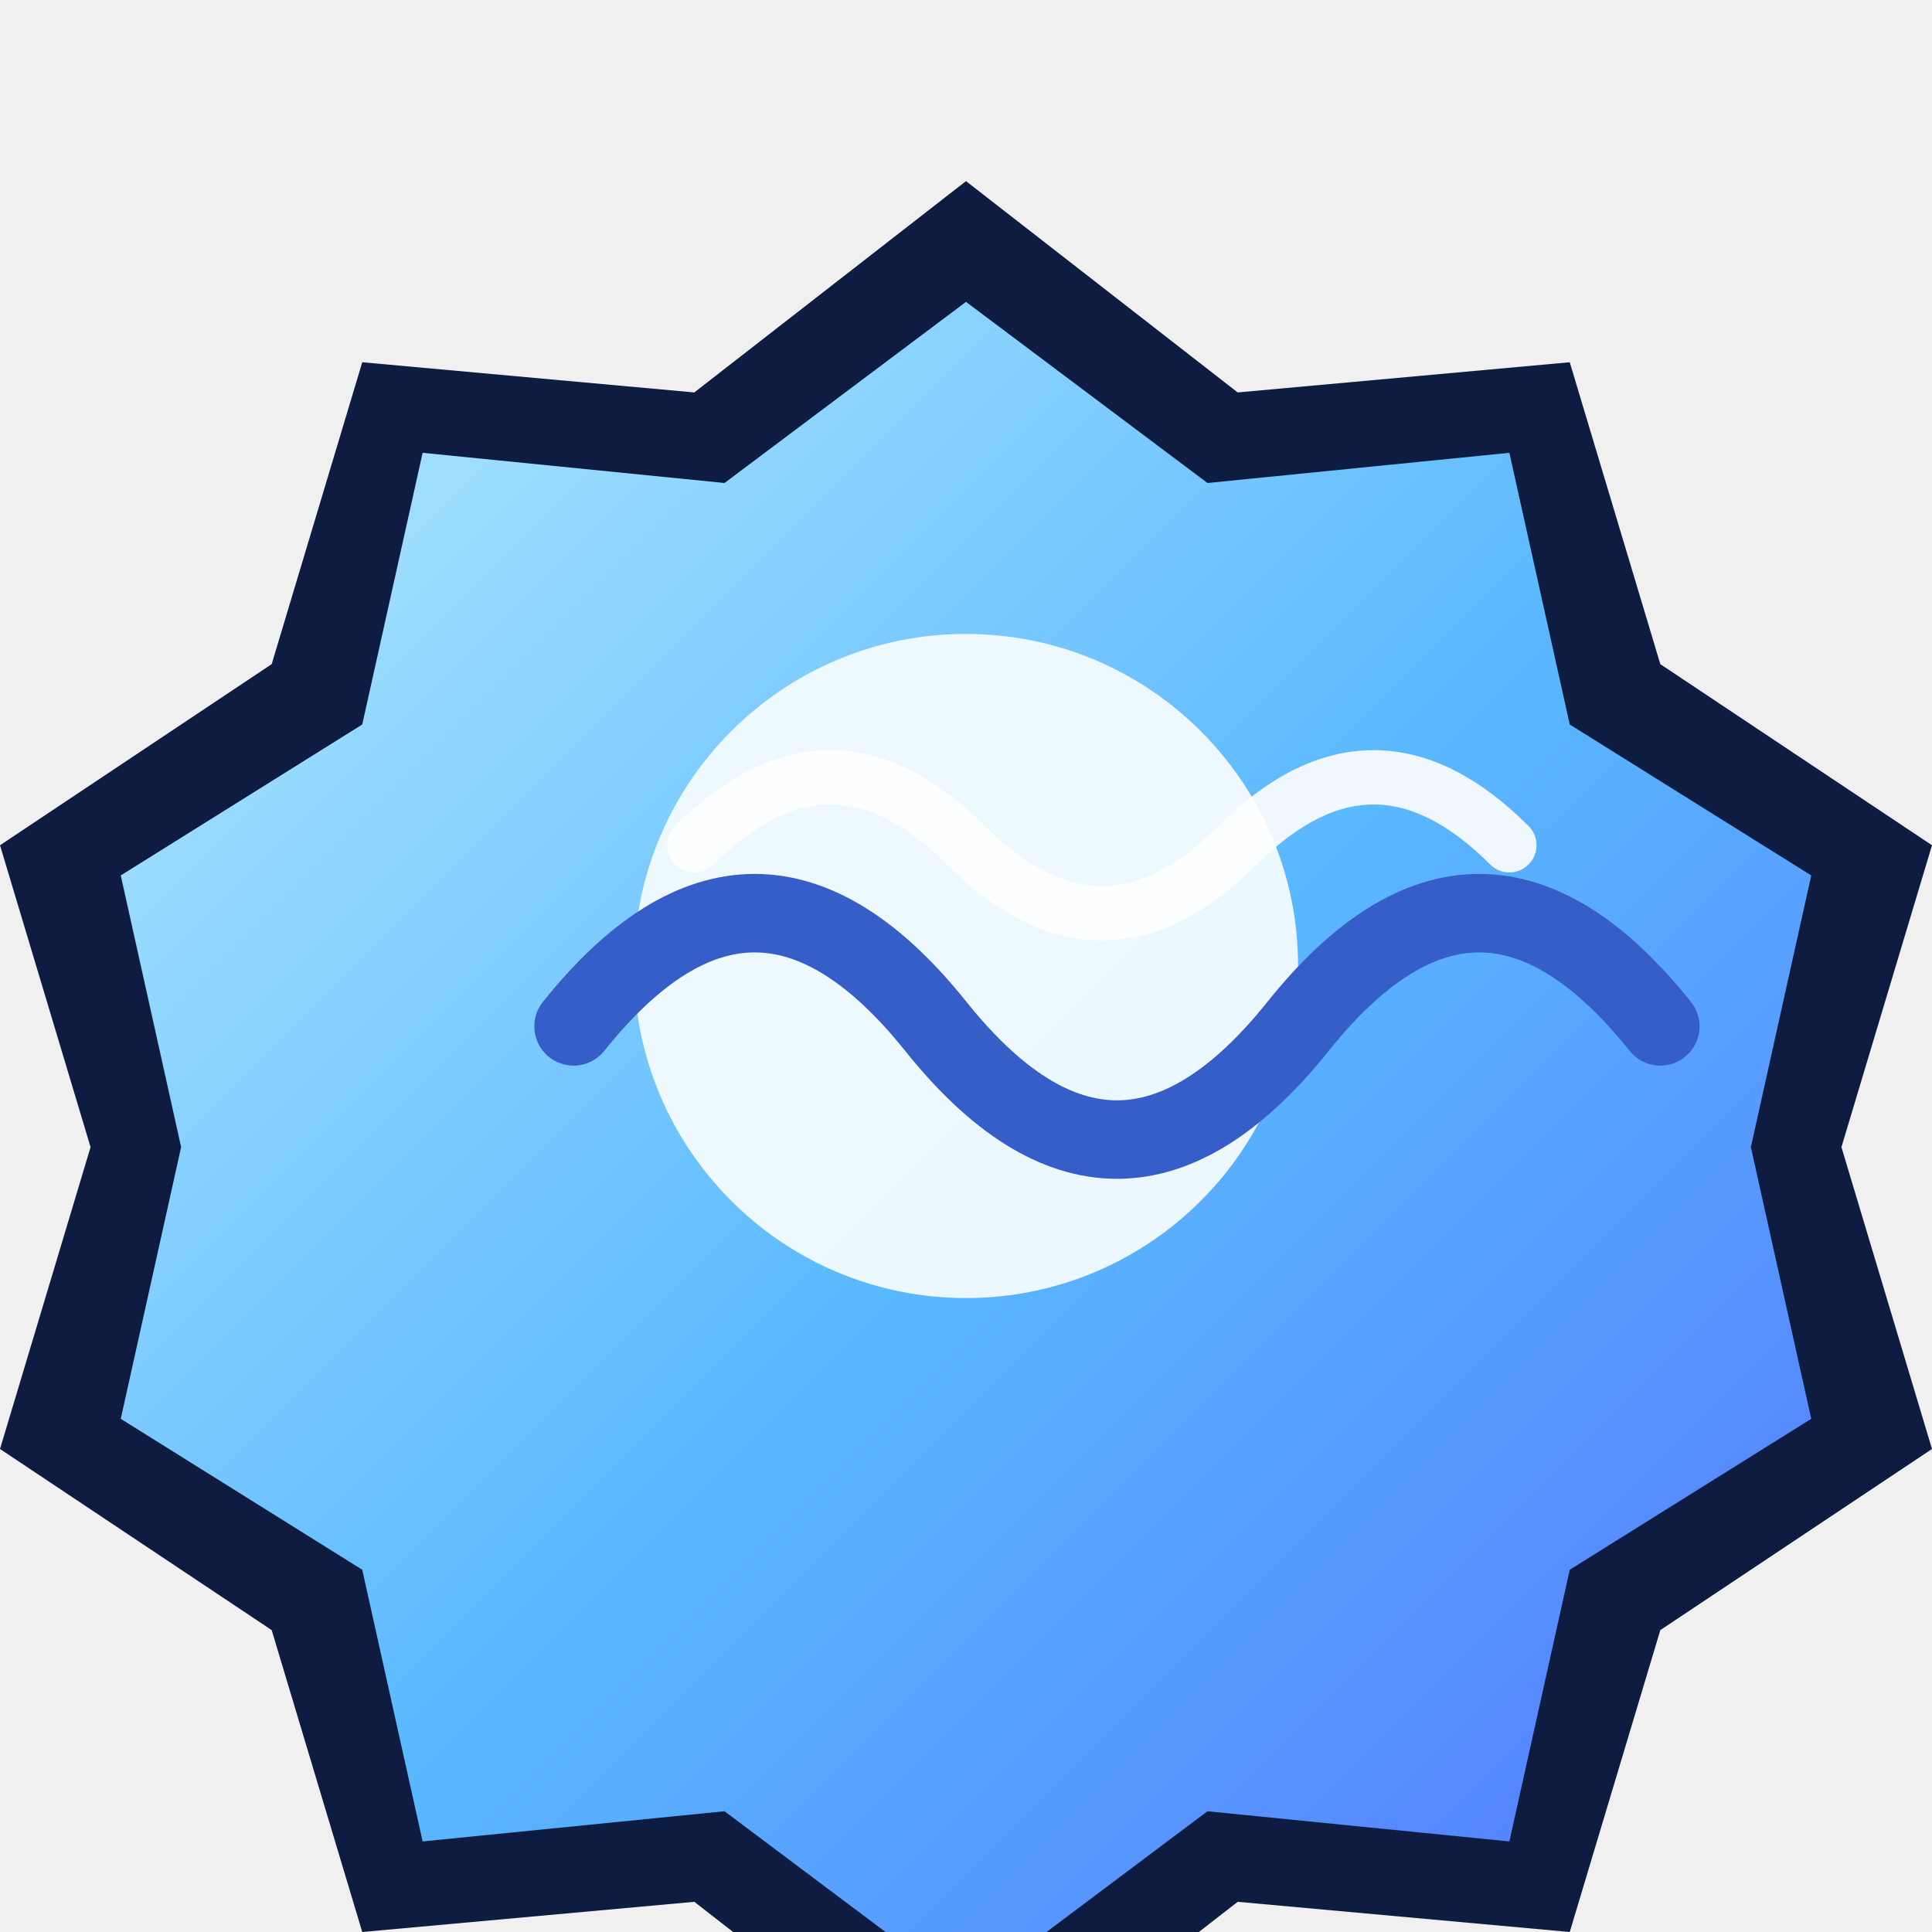
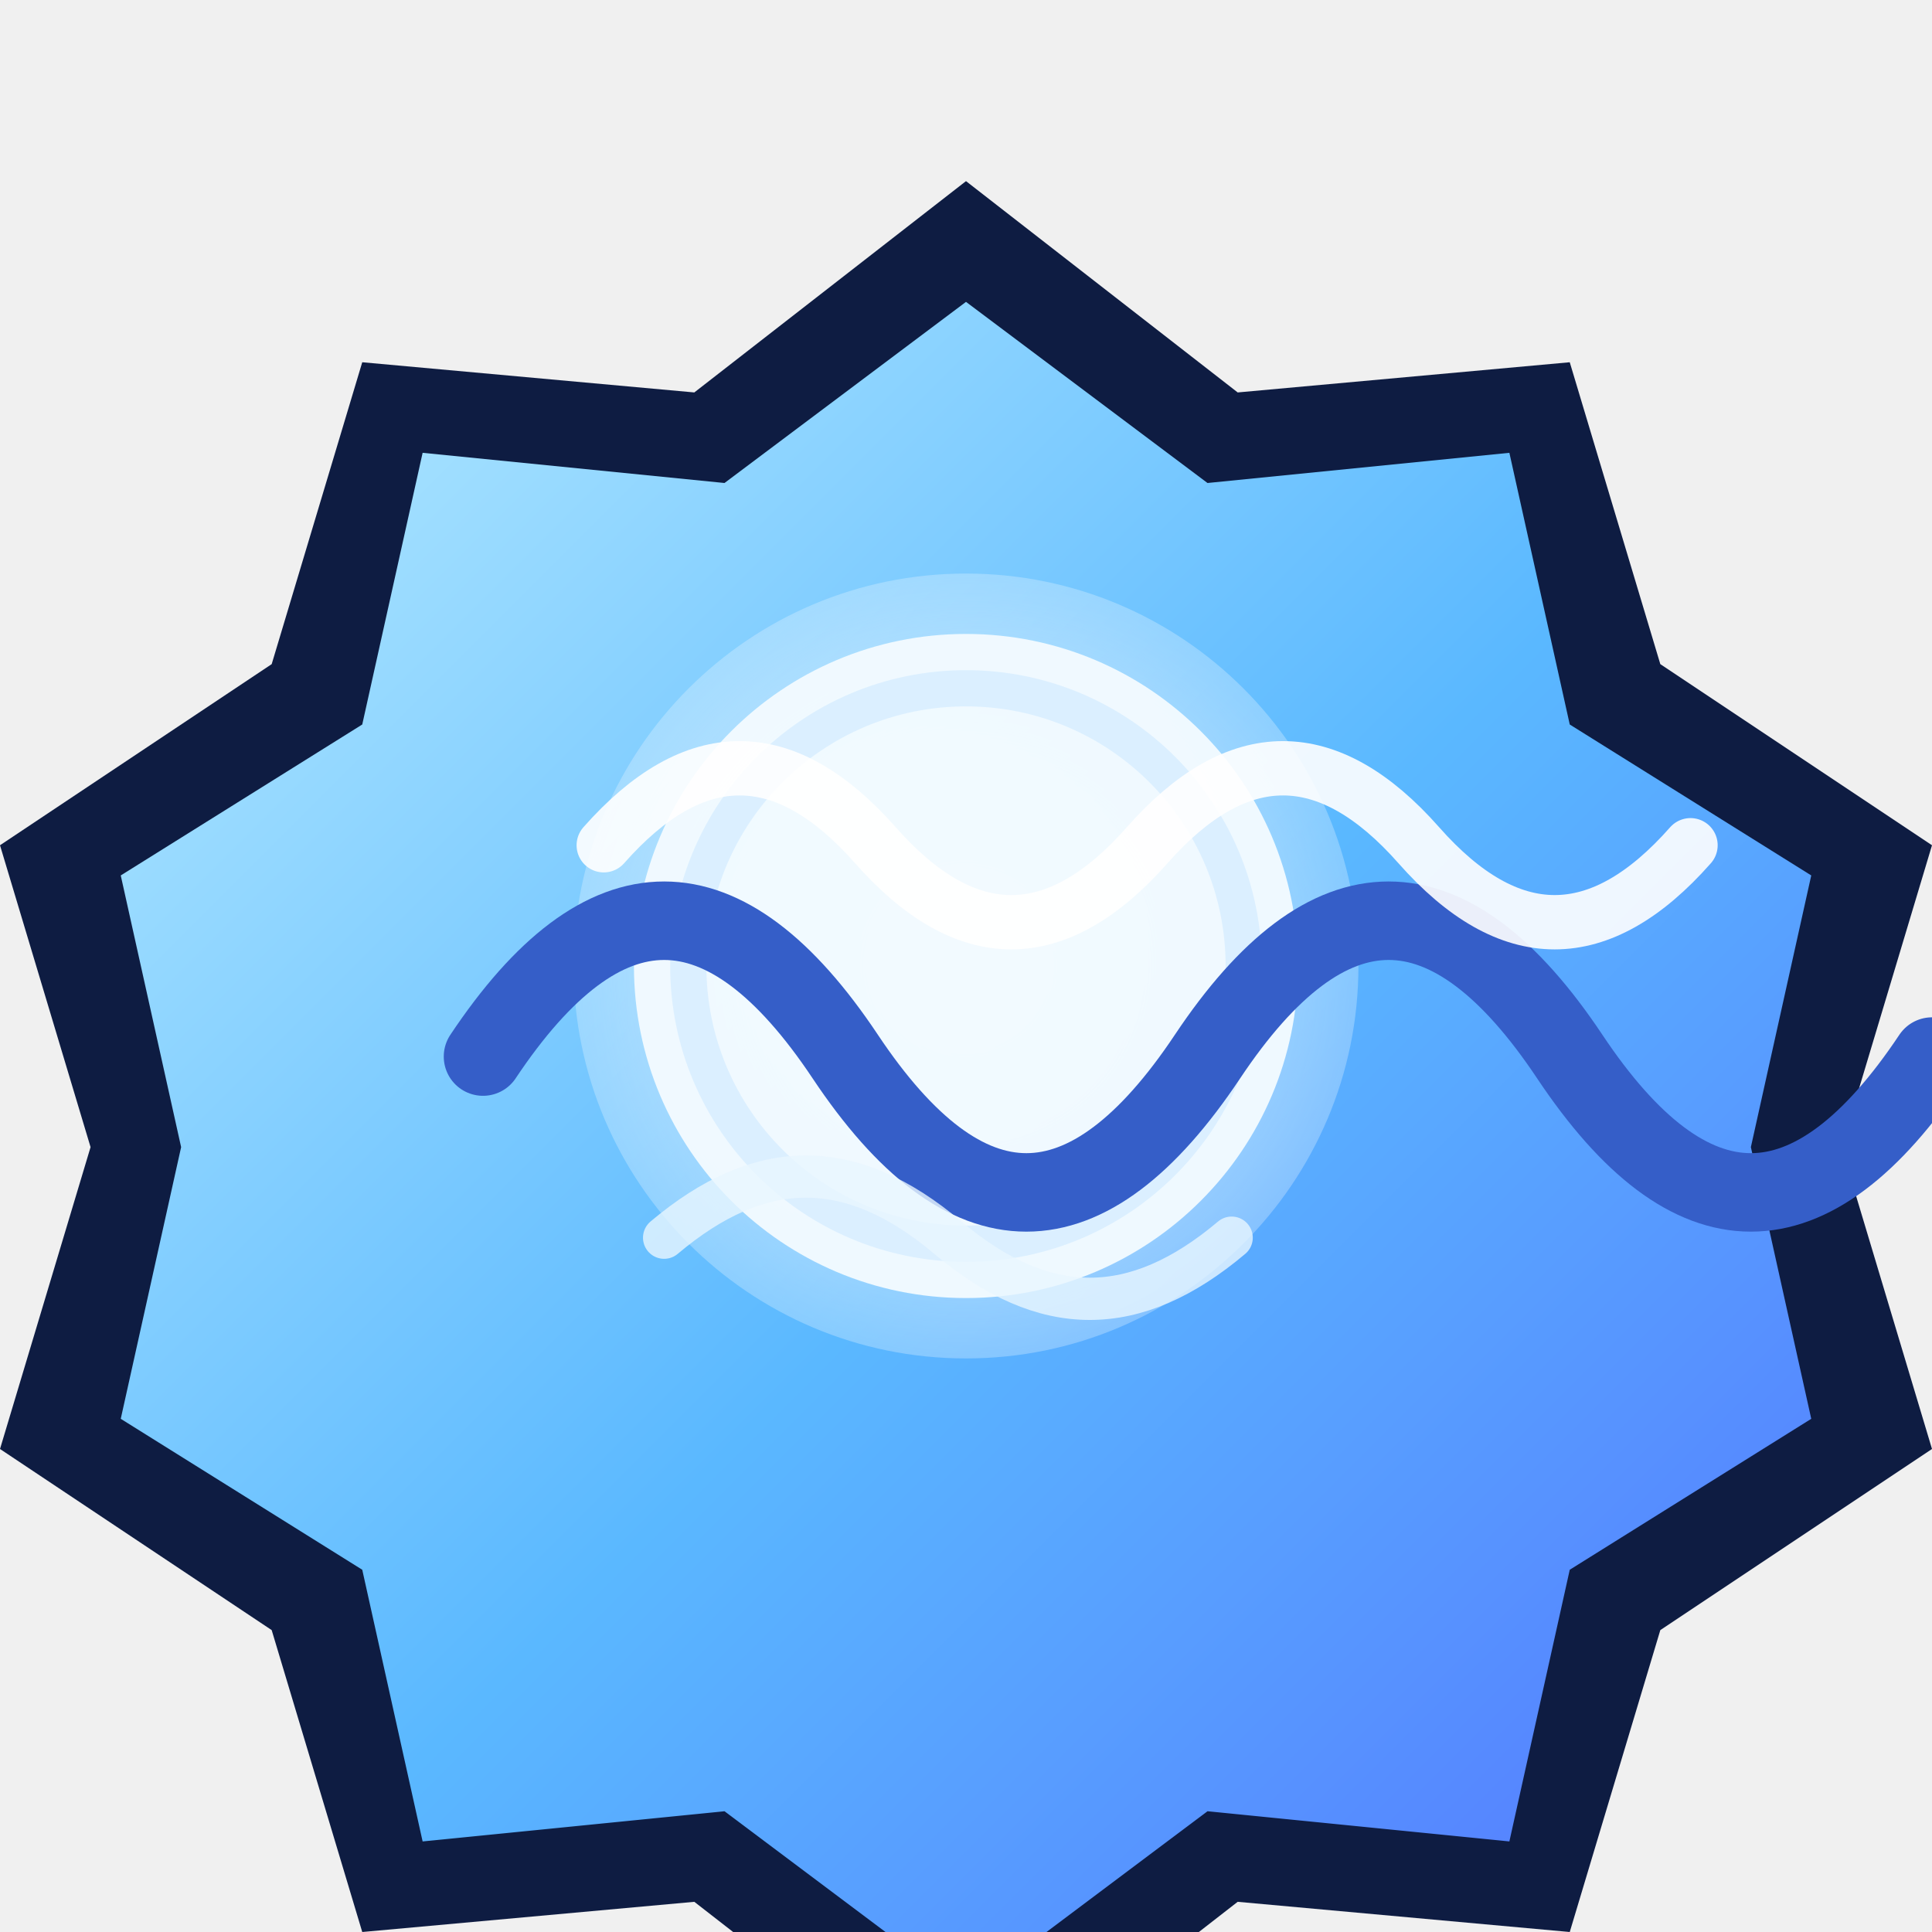
- <svg xmlns="http://www.w3.org/2000/svg" viewBox="0 0 64 64" role="img" aria-label="weekly waves focus badge">
+ <svg xmlns="http://www.w3.org/2000/svg" viewBox="0 0 64 64" role="img" aria-label="weekly waves focus badge polished">
  <defs>
    <linearGradient id="wavesFocusCore" x1="0" y1="0" x2="1" y2="1">
      <stop offset="0%" stop-color="#b9ecff" />
      <stop offset="52%" stop-color="#5ab8ff" />
      <stop offset="100%" stop-color="#5472ff" />
    </linearGradient>
+     <radialGradient id="wavesFocusGlow" cx="0" cy="0" r="1" gradientUnits="userSpaceOnUse" gradientTransform="translate(32 32) rotate(90) scale(20)">
+       <stop stop-color="#eff9ff" stop-opacity="0.86" />
+       <stop offset="1" stop-color="#eff9ff" stop-opacity="0" />
+     </radialGradient>
  </defs>
  <path d="M32 6l9 7 11-1 3 10 9 6-3 10 3 10-9 6-3 10-11-1-9 7-9-7-11 1-3-10-9-6 3-10-3-10 9-6 3-10 11 1z" fill="#0e1c42" />
  <path d="M32 10l8 6 10-1 2 9 8 5-2 9 2 9-8 5-2 9-10-1-8 6-8-6-10 1-2-9-8-5 2-9-2-9 8-5 2-9 10 1z" fill="url(#wavesFocusCore)" />
+   <circle cx="32" cy="32" r="13" fill="url(#wavesFocusGlow)" />
  <circle cx="32" cy="32" r="11" fill="#f3fbff" opacity="0.95" />
-   <path d="M19 34c4-5 8-5 12 0s8 5 12 0 8-5 12 0" stroke="#355ec8" stroke-width="2.6" stroke-linecap="round" fill="none" />
-   <path d="M23 28c3-3 6-3 9 0s6 3 9 0 6-3 9 0" stroke="#ffffff" stroke-width="1.8" stroke-linecap="round" opacity="0.9" fill="none" />
+   <circle cx="32" cy="32" r="9.2" fill="none" stroke="#d7edff" stroke-width="1.2" opacity="0.82" />
+   <path d="M16 35c4-6 8-6 12 0s8 6 12 0 8-6 12 0 8 6 12 0" stroke="#355ec8" stroke-width="2.6" stroke-linecap="round" fill="none" />
+   <path d="M20 28c3-3.4 6-3.4 9 0s6 3.4 9 0 6-3.4 9 0 6 3.4 9 0" stroke="#ffffff" stroke-width="1.8" stroke-linecap="round" opacity="0.9" fill="none" />
+   <path d="M22 41c3.2-2.7 6.2-2.7 9.4 0 3.2 2.7 6.2 2.7 9.4 0" stroke="#e9f6ff" stroke-width="1.4" stroke-linecap="round" opacity="0.8" fill="none" />
</svg>
